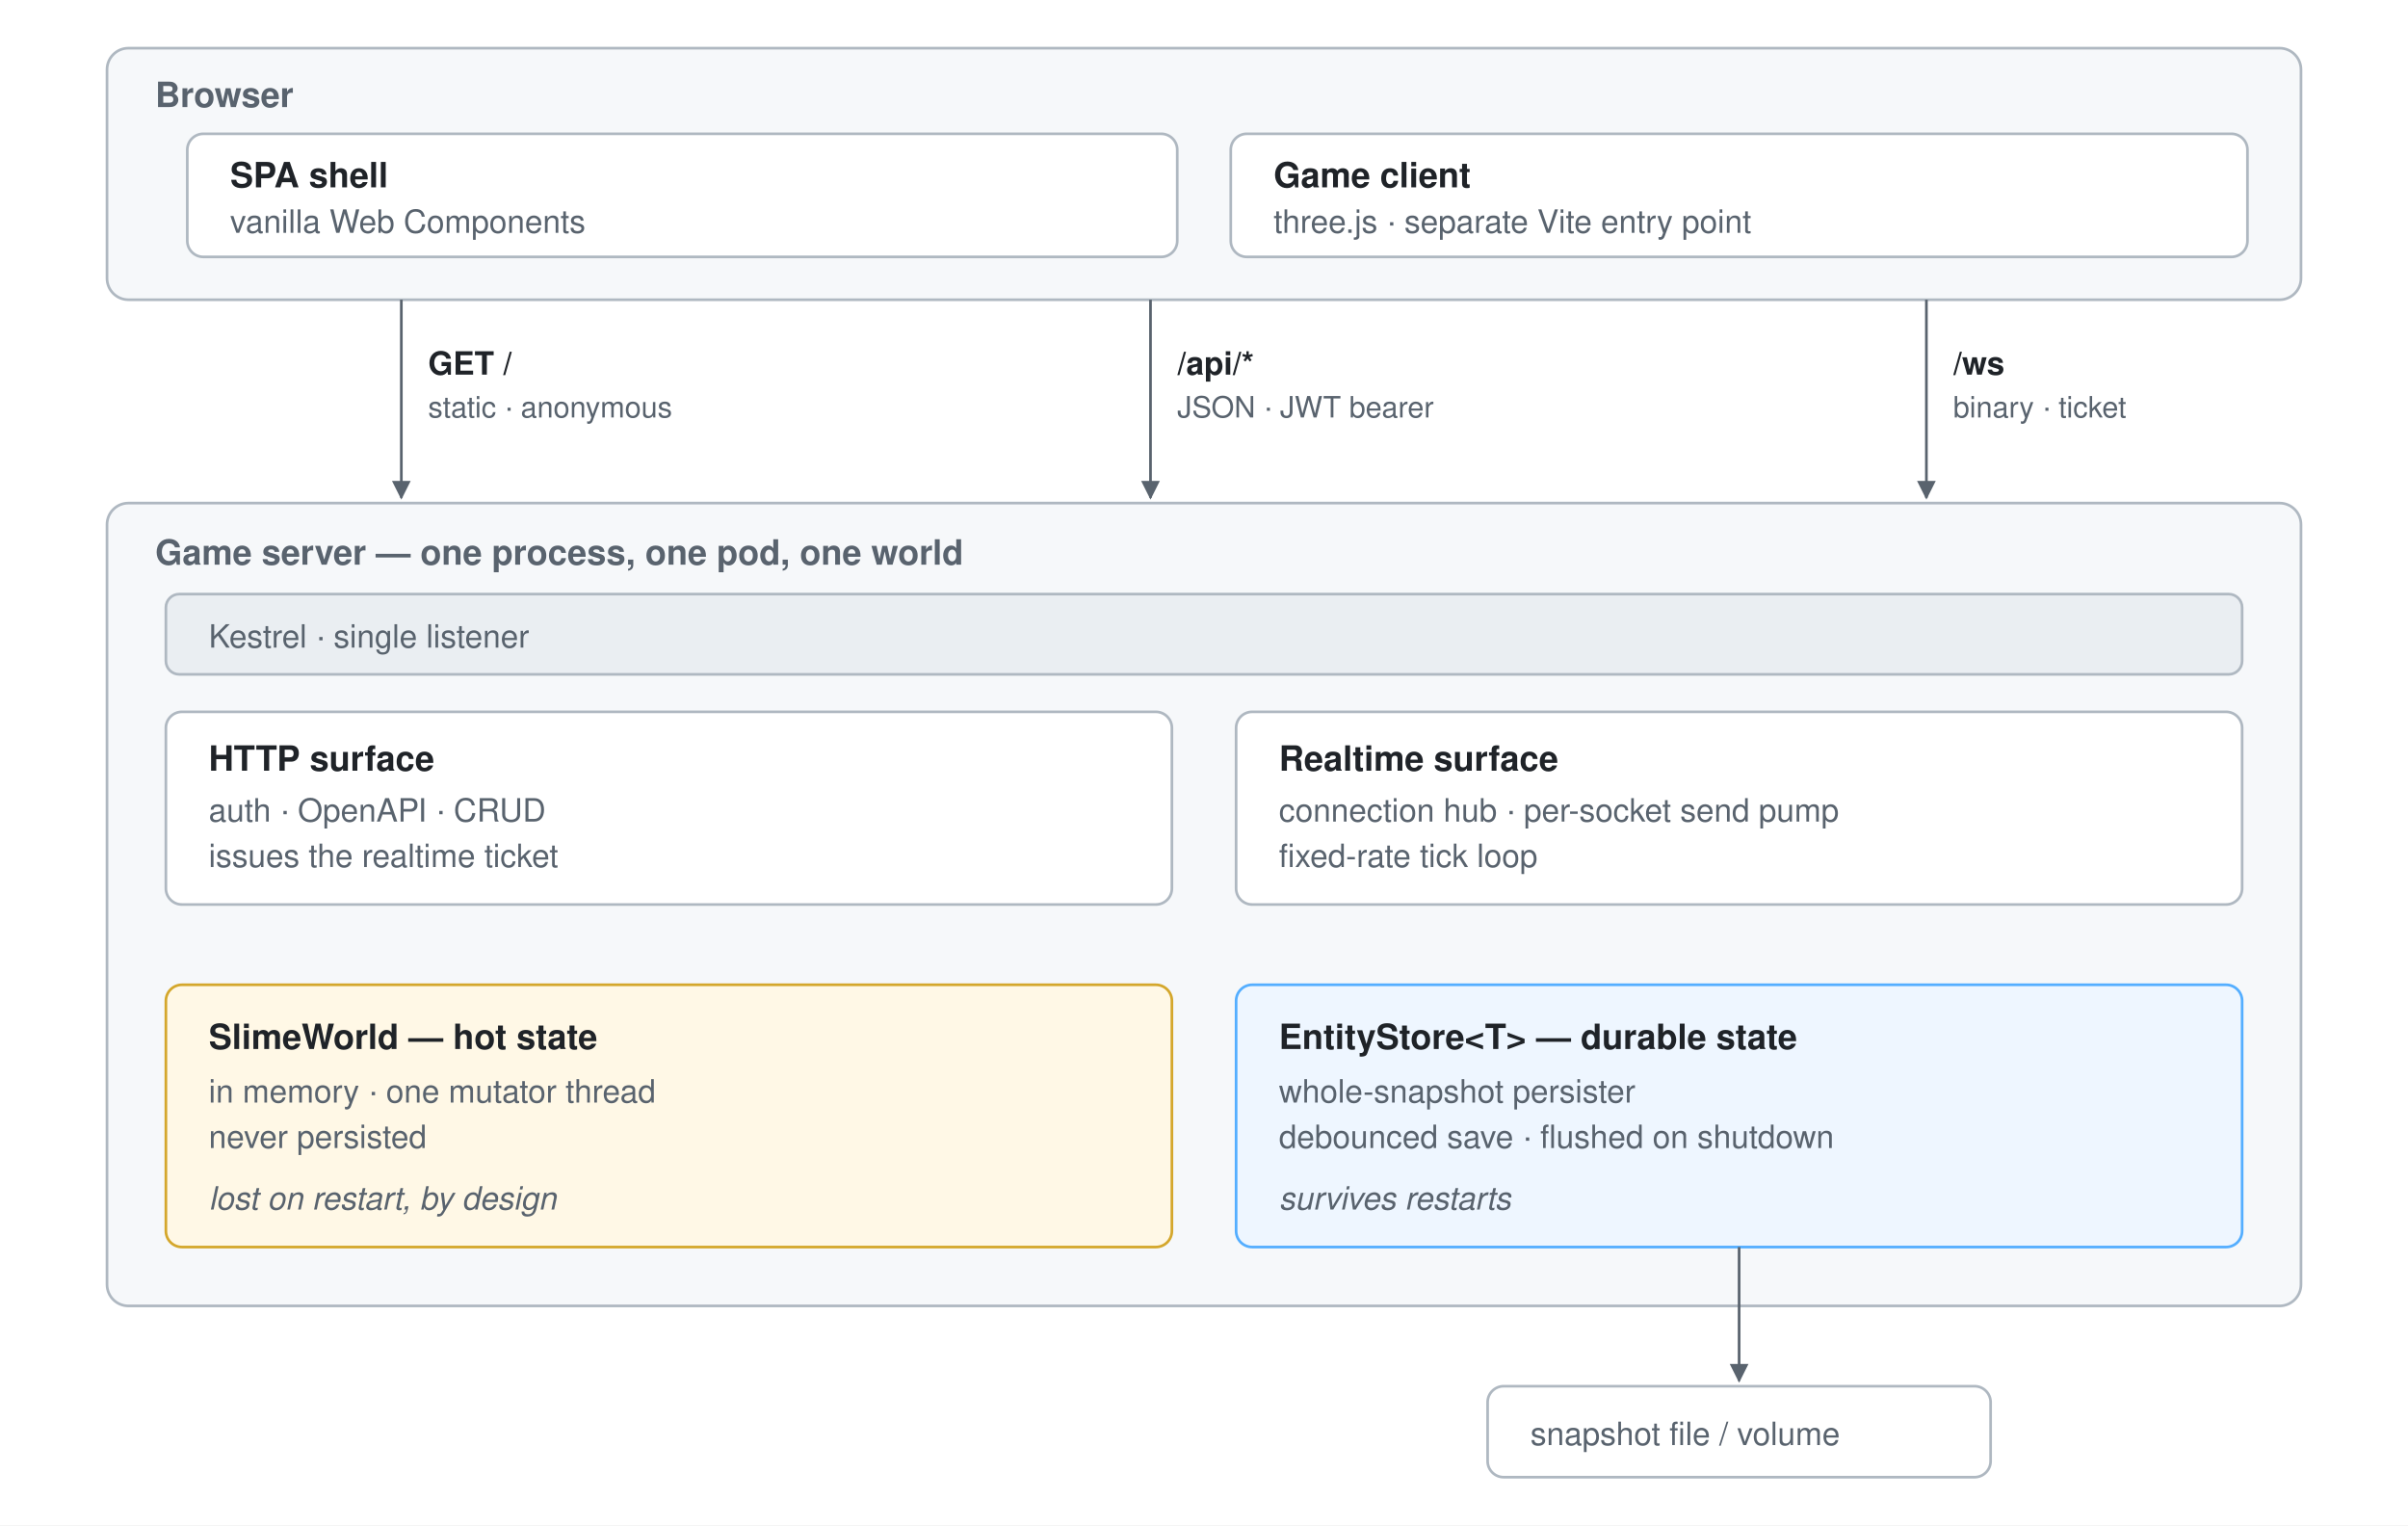
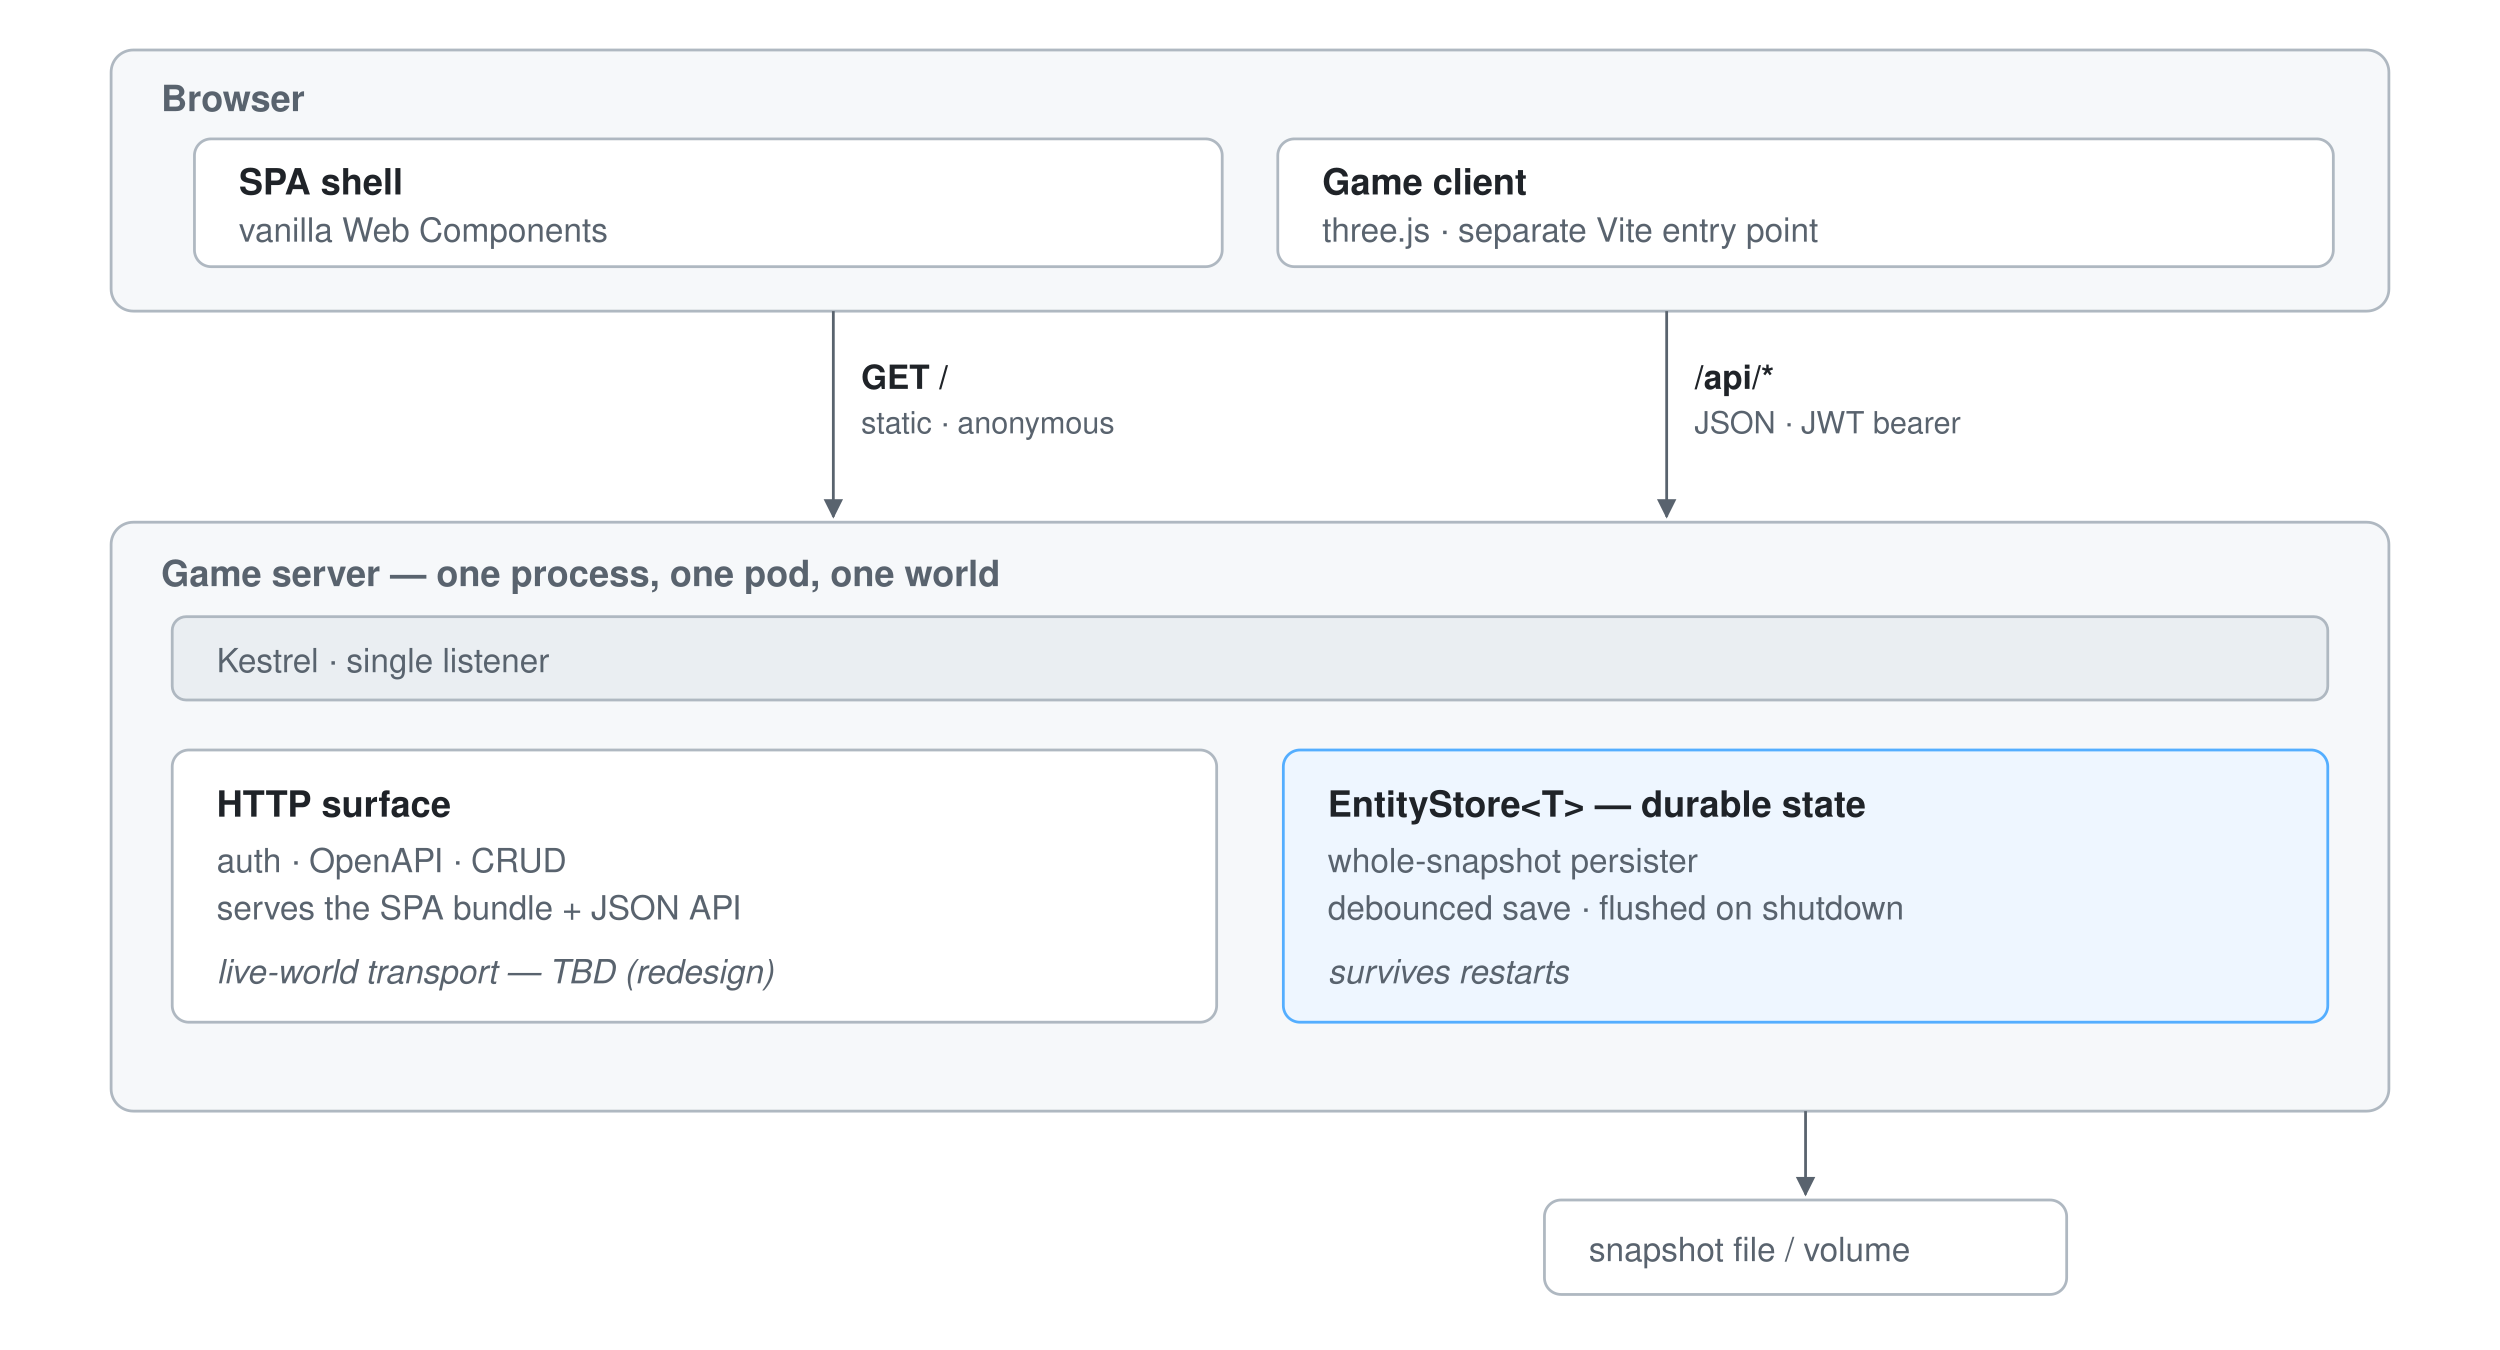
- <svg xmlns="http://www.w3.org/2000/svg" viewBox="0 0 900 570" width="900" height="570" font-family="ui-sans-serif,-apple-system,Segoe UI,Helvetica,Arial,sans-serif">
+ <svg xmlns="http://www.w3.org/2000/svg" viewBox="0 0 900 486" width="900" height="486" font-family="ui-sans-serif,-apple-system,Segoe UI,Helvetica,Arial,sans-serif">
  <style>
    .bg    { fill: #ffffff; }
    .outer { fill: #f6f8fa; stroke: #afb8c1; }
    .inner { fill: #ffffff; stroke: #afb8c1; }
-     .hot   { fill: #fff8e6; stroke: #d4a72c; }
    .dur   { fill: #eef6ff; stroke: #54aeff; }
    .strip { fill: #eaeef2; stroke: #afb8c1; }
    .t     { fill: #1f2328; }
    .dim   { fill: #59636e; }
    .ln    { stroke: #59636e; }
    @media (prefers-color-scheme: dark) {
      .bg    { fill: #0d1117; }
      .outer { fill: #161b22; stroke: #3d444d; }
      .inner { fill: #0d1117; stroke: #3d444d; }
-       .hot   { fill: #2b2417; stroke: #d4a72c; }
      .dur   { fill: #121d2f; stroke: #316dca; }
      .strip { fill: #21262d; stroke: #3d444d; }
      .t     { fill: #e6edf3; }
      .dim   { fill: #9198a1; }
      .ln    { stroke: #9198a1; }
    }
  </style>
  <defs>
    <marker id="a" viewBox="0 0 10 10" refX="9" refY="5" markerWidth="7" markerHeight="7" orient="auto-start-reverse">
      <path d="M0,0 L10,5 L0,10 z" class="dim" />
    </marker>
  </defs>
-   <rect class="bg" width="900" height="570" />
+   <rect class="bg" width="900" height="486" />
  <rect class="outer" x="40" y="18" width="820" height="94" rx="8" />
  <text class="dim" x="58" y="40" font-size="13" font-weight="600">Browser</text>
  <rect class="inner" x="70" y="50" width="370" height="46" rx="6" />
  <text class="t" x="86" y="70" font-size="13" font-weight="600">SPA shell</text>
  <text class="dim" x="86" y="87" font-size="12">vanilla Web Components</text>
  <rect class="inner" x="460" y="50" width="380" height="46" rx="6" />
  <text class="t" x="476" y="70" font-size="13" font-weight="600">Game client</text>
  <text class="dim" x="476" y="87" font-size="12">three.js · separate Vite entry point</text>
-   <line class="ln" x1="150" y1="112" x2="150" y2="186" marker-end="url(#a)" />
-   <text class="t" x="160" y="140" font-size="12" font-weight="600">GET /</text>
-   <text class="dim" x="160" y="156" font-size="11">static · anonymous</text>
-   <line class="ln" x1="430" y1="112" x2="430" y2="186" marker-end="url(#a)" />
-   <text class="t" x="440" y="140" font-size="12" font-weight="600">/api/*</text>
-   <text class="dim" x="440" y="156" font-size="11">JSON · JWT bearer</text>
-   <line class="ln" x1="720" y1="112" x2="720" y2="186" marker-end="url(#a)" />
-   <text class="t" x="730" y="140" font-size="12" font-weight="600">/ws</text>
-   <text class="dim" x="730" y="156" font-size="11">binary · ticket</text>
-   <rect class="outer" x="40" y="188" width="820" height="300" rx="8" />
+   <line class="ln" x1="300" y1="112" x2="300" y2="186" marker-end="url(#a)" />
+   <text class="t" x="310" y="140" font-size="12" font-weight="600">GET /</text>
+   <text class="dim" x="310" y="156" font-size="11">static · anonymous</text>
+   <line class="ln" x1="600" y1="112" x2="600" y2="186" marker-end="url(#a)" />
+   <text class="t" x="610" y="140" font-size="12" font-weight="600">/api/*</text>
+   <text class="dim" x="610" y="156" font-size="11">JSON · JWT bearer</text>
+   <rect class="outer" x="40" y="188" width="820" height="212" rx="8" />
  <text class="dim" x="58" y="211" font-size="13" font-weight="600">Game server — one process, one pod, one world</text>
  <rect class="strip" x="62" y="222" width="776" height="30" rx="5" />
  <text class="dim" x="78" y="242" font-size="12">Kestrel · single listener</text>
-   <rect class="inner" x="62" y="266" width="376" height="72" rx="6" />
-   <text class="t" x="78" y="288" font-size="13" font-weight="600">HTTP surface</text>
-   <text class="dim" x="78" y="307" font-size="12">auth · OpenAPI · CRUD</text>
-   <text class="dim" x="78" y="324" font-size="12">issues the realtime ticket</text>
-   <rect class="inner" x="462" y="266" width="376" height="72" rx="6" />
-   <text class="t" x="478" y="288" font-size="13" font-weight="600">Realtime surface</text>
-   <text class="dim" x="478" y="307" font-size="12">connection hub · per-socket send pump</text>
-   <text class="dim" x="478" y="324" font-size="12">fixed-rate tick loop</text>
-   <rect class="hot" x="62" y="368" width="376" height="98" rx="6" />
-   <text class="t" x="78" y="392" font-size="13" font-weight="600">SlimeWorld — hot state</text>
-   <text class="dim" x="78" y="412" font-size="12">in memory · one mutator thread</text>
-   <text class="dim" x="78" y="429" font-size="12">never persisted</text>
-   <text class="dim" x="78" y="452" font-size="12" font-style="italic">lost on restart, by design</text>
-   <rect class="dur" x="462" y="368" width="376" height="98" rx="6" />
-   <text class="t" x="478" y="392" font-size="13" font-weight="600">EntityStore&lt;T&gt; — durable state</text>
-   <text class="dim" x="478" y="412" font-size="12">whole-snapshot persister</text>
-   <text class="dim" x="478" y="429" font-size="12">debounced save · flushed on shutdown</text>
-   <text class="dim" x="478" y="452" font-size="12" font-style="italic">survives restarts</text>
-   <line class="ln" x1="650" y1="466" x2="650" y2="516" marker-end="url(#a)" />
-   <rect class="inner" x="556" y="518" width="188" height="34" rx="6" />
-   <text class="dim" x="572" y="540" font-size="12">snapshot file / volume</text>
+   <rect class="inner" x="62" y="270" width="376" height="98" rx="6" />
+   <text class="t" x="78" y="294" font-size="13" font-weight="600">HTTP surface</text>
+   <text class="dim" x="78" y="314" font-size="12">auth · OpenAPI · CRUD</text>
+   <text class="dim" x="78" y="331" font-size="12">serves the SPA bundle + JSON API</text>
+   <text class="dim" x="78" y="354" font-size="12" font-style="italic">live-world transport — TBD (redesign)</text>
+   <rect class="dur" x="462" y="270" width="376" height="98" rx="6" />
+   <text class="t" x="478" y="294" font-size="13" font-weight="600">EntityStore&lt;T&gt; — durable state</text>
+   <text class="dim" x="478" y="314" font-size="12">whole-snapshot persister</text>
+   <text class="dim" x="478" y="331" font-size="12">debounced save · flushed on shutdown</text>
+   <text class="dim" x="478" y="354" font-size="12" font-style="italic">survives restarts</text>
+   <line class="ln" x1="650" y1="400" x2="650" y2="430" marker-end="url(#a)" />
+   <rect class="inner" x="556" y="432" width="188" height="34" rx="6" />
+   <text class="dim" x="572" y="454" font-size="12">snapshot file / volume</text>
</svg>
